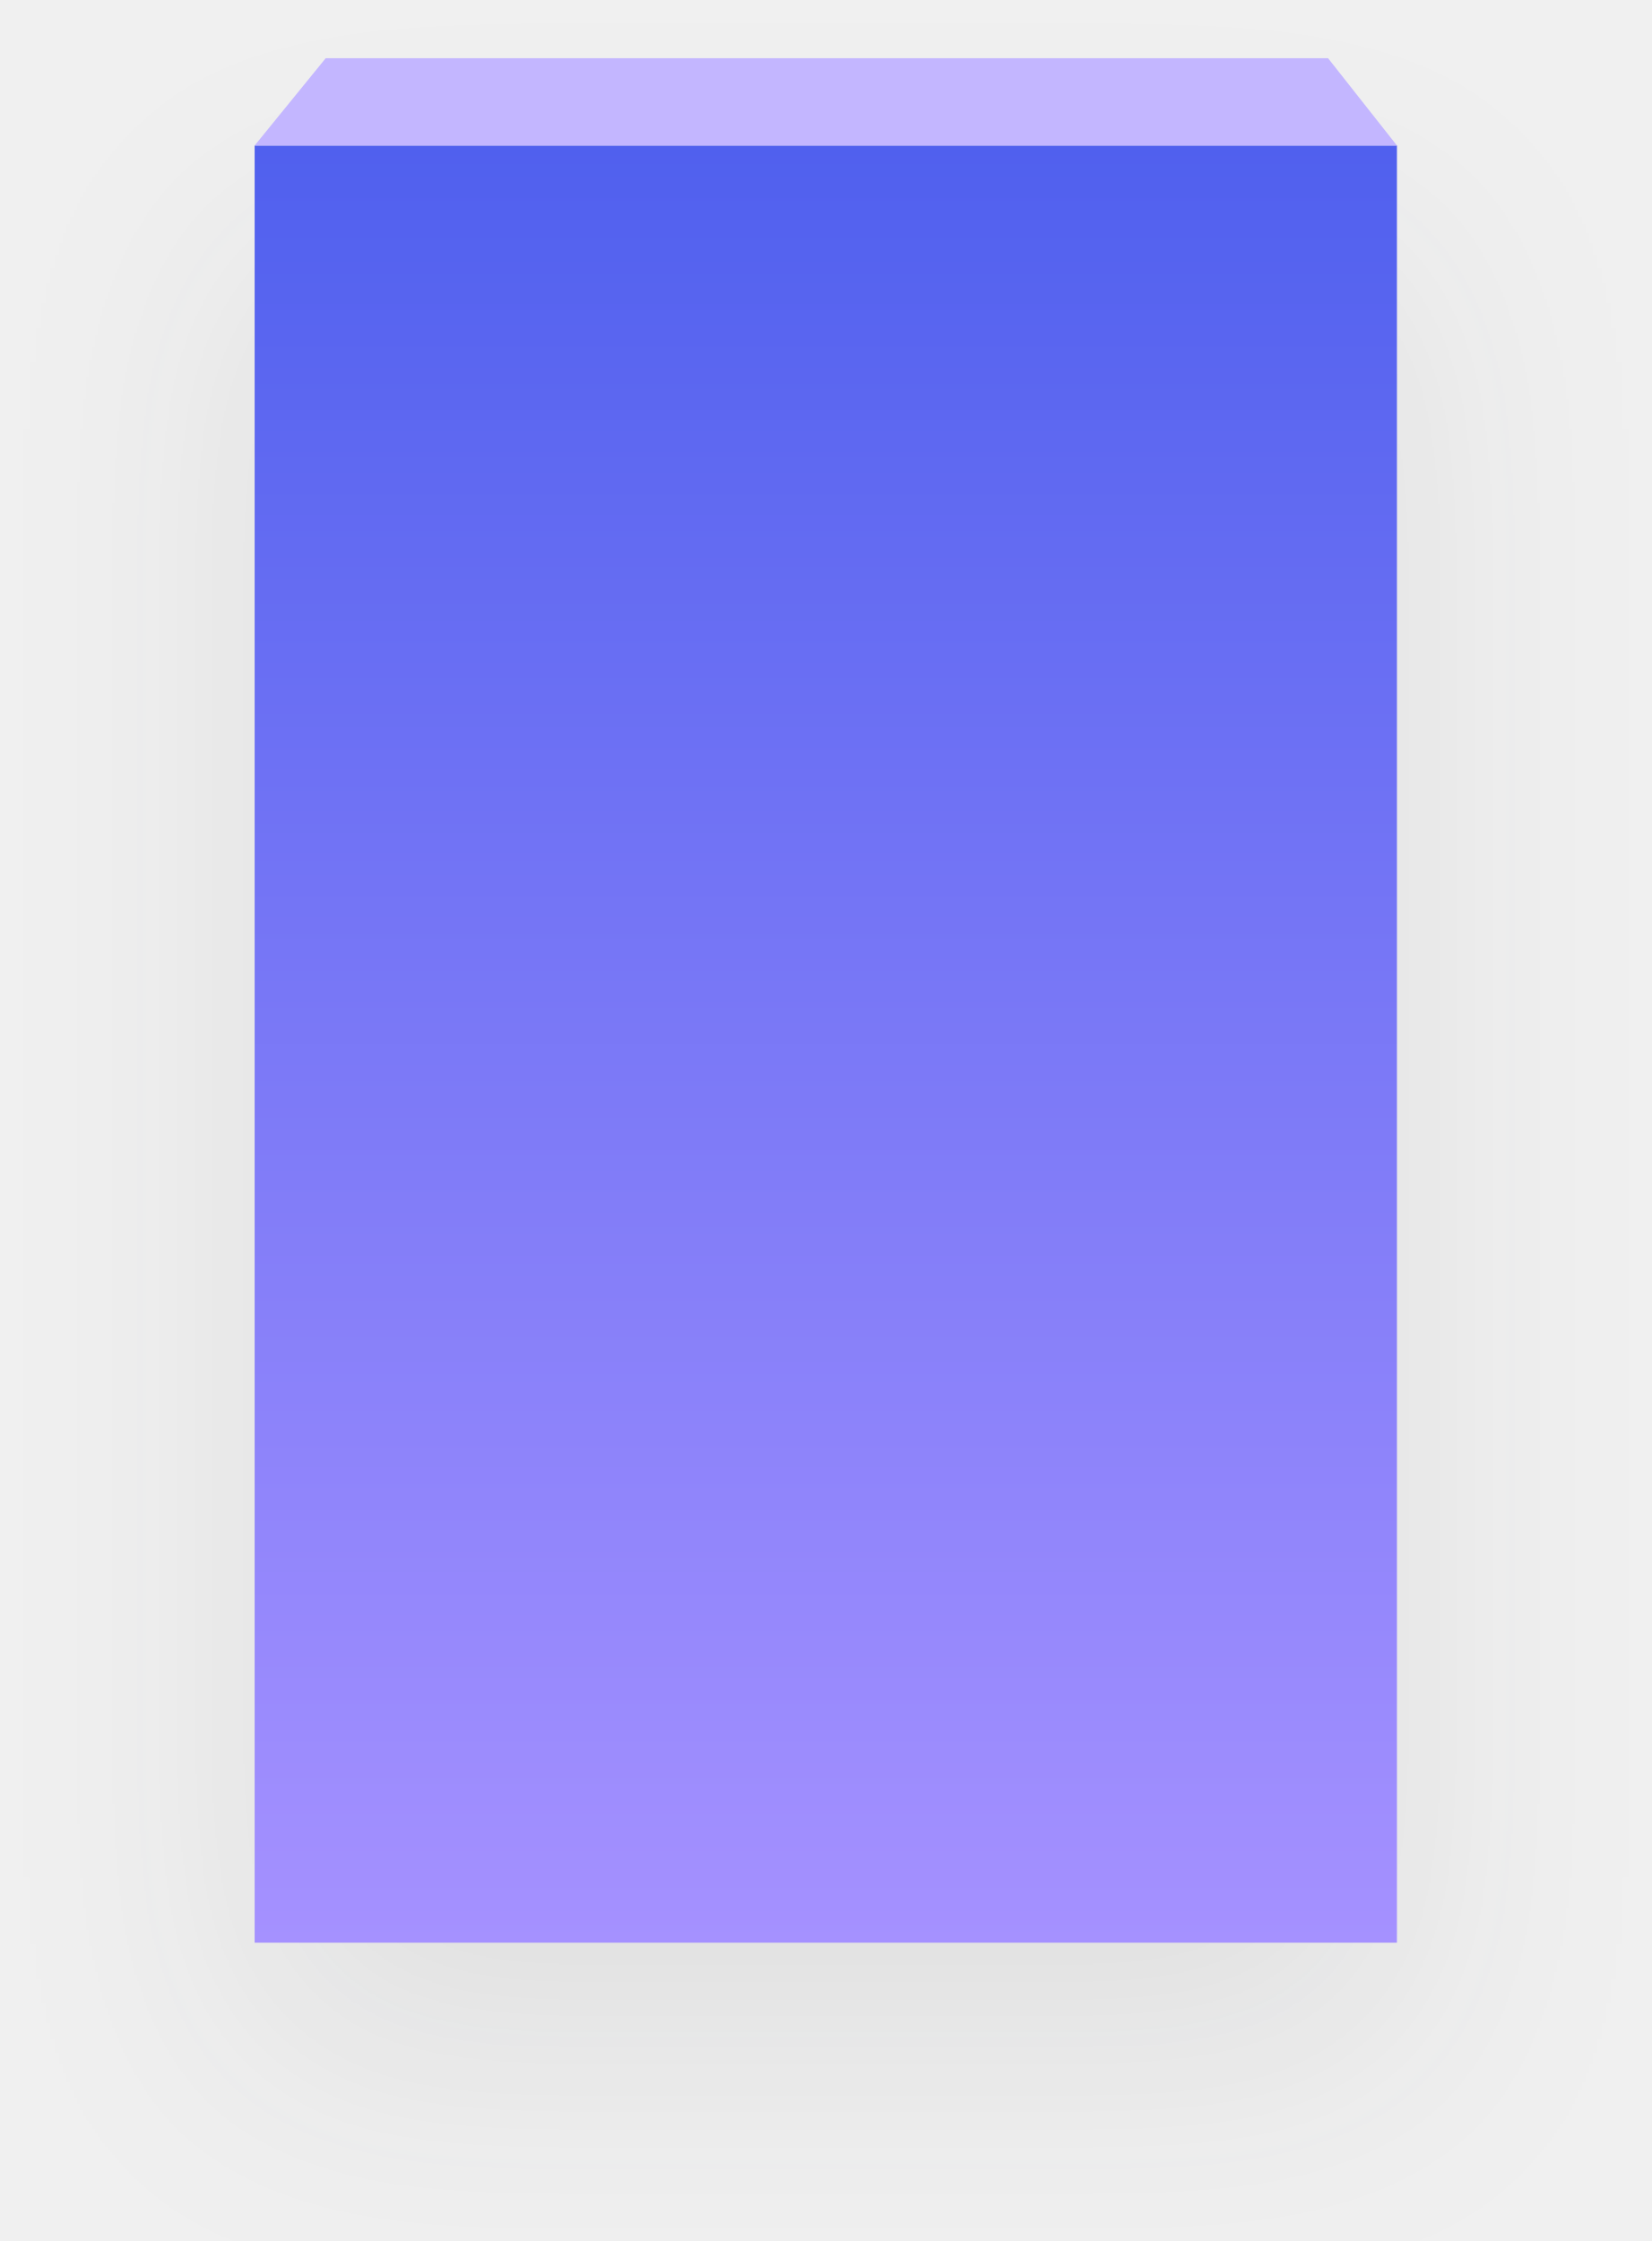
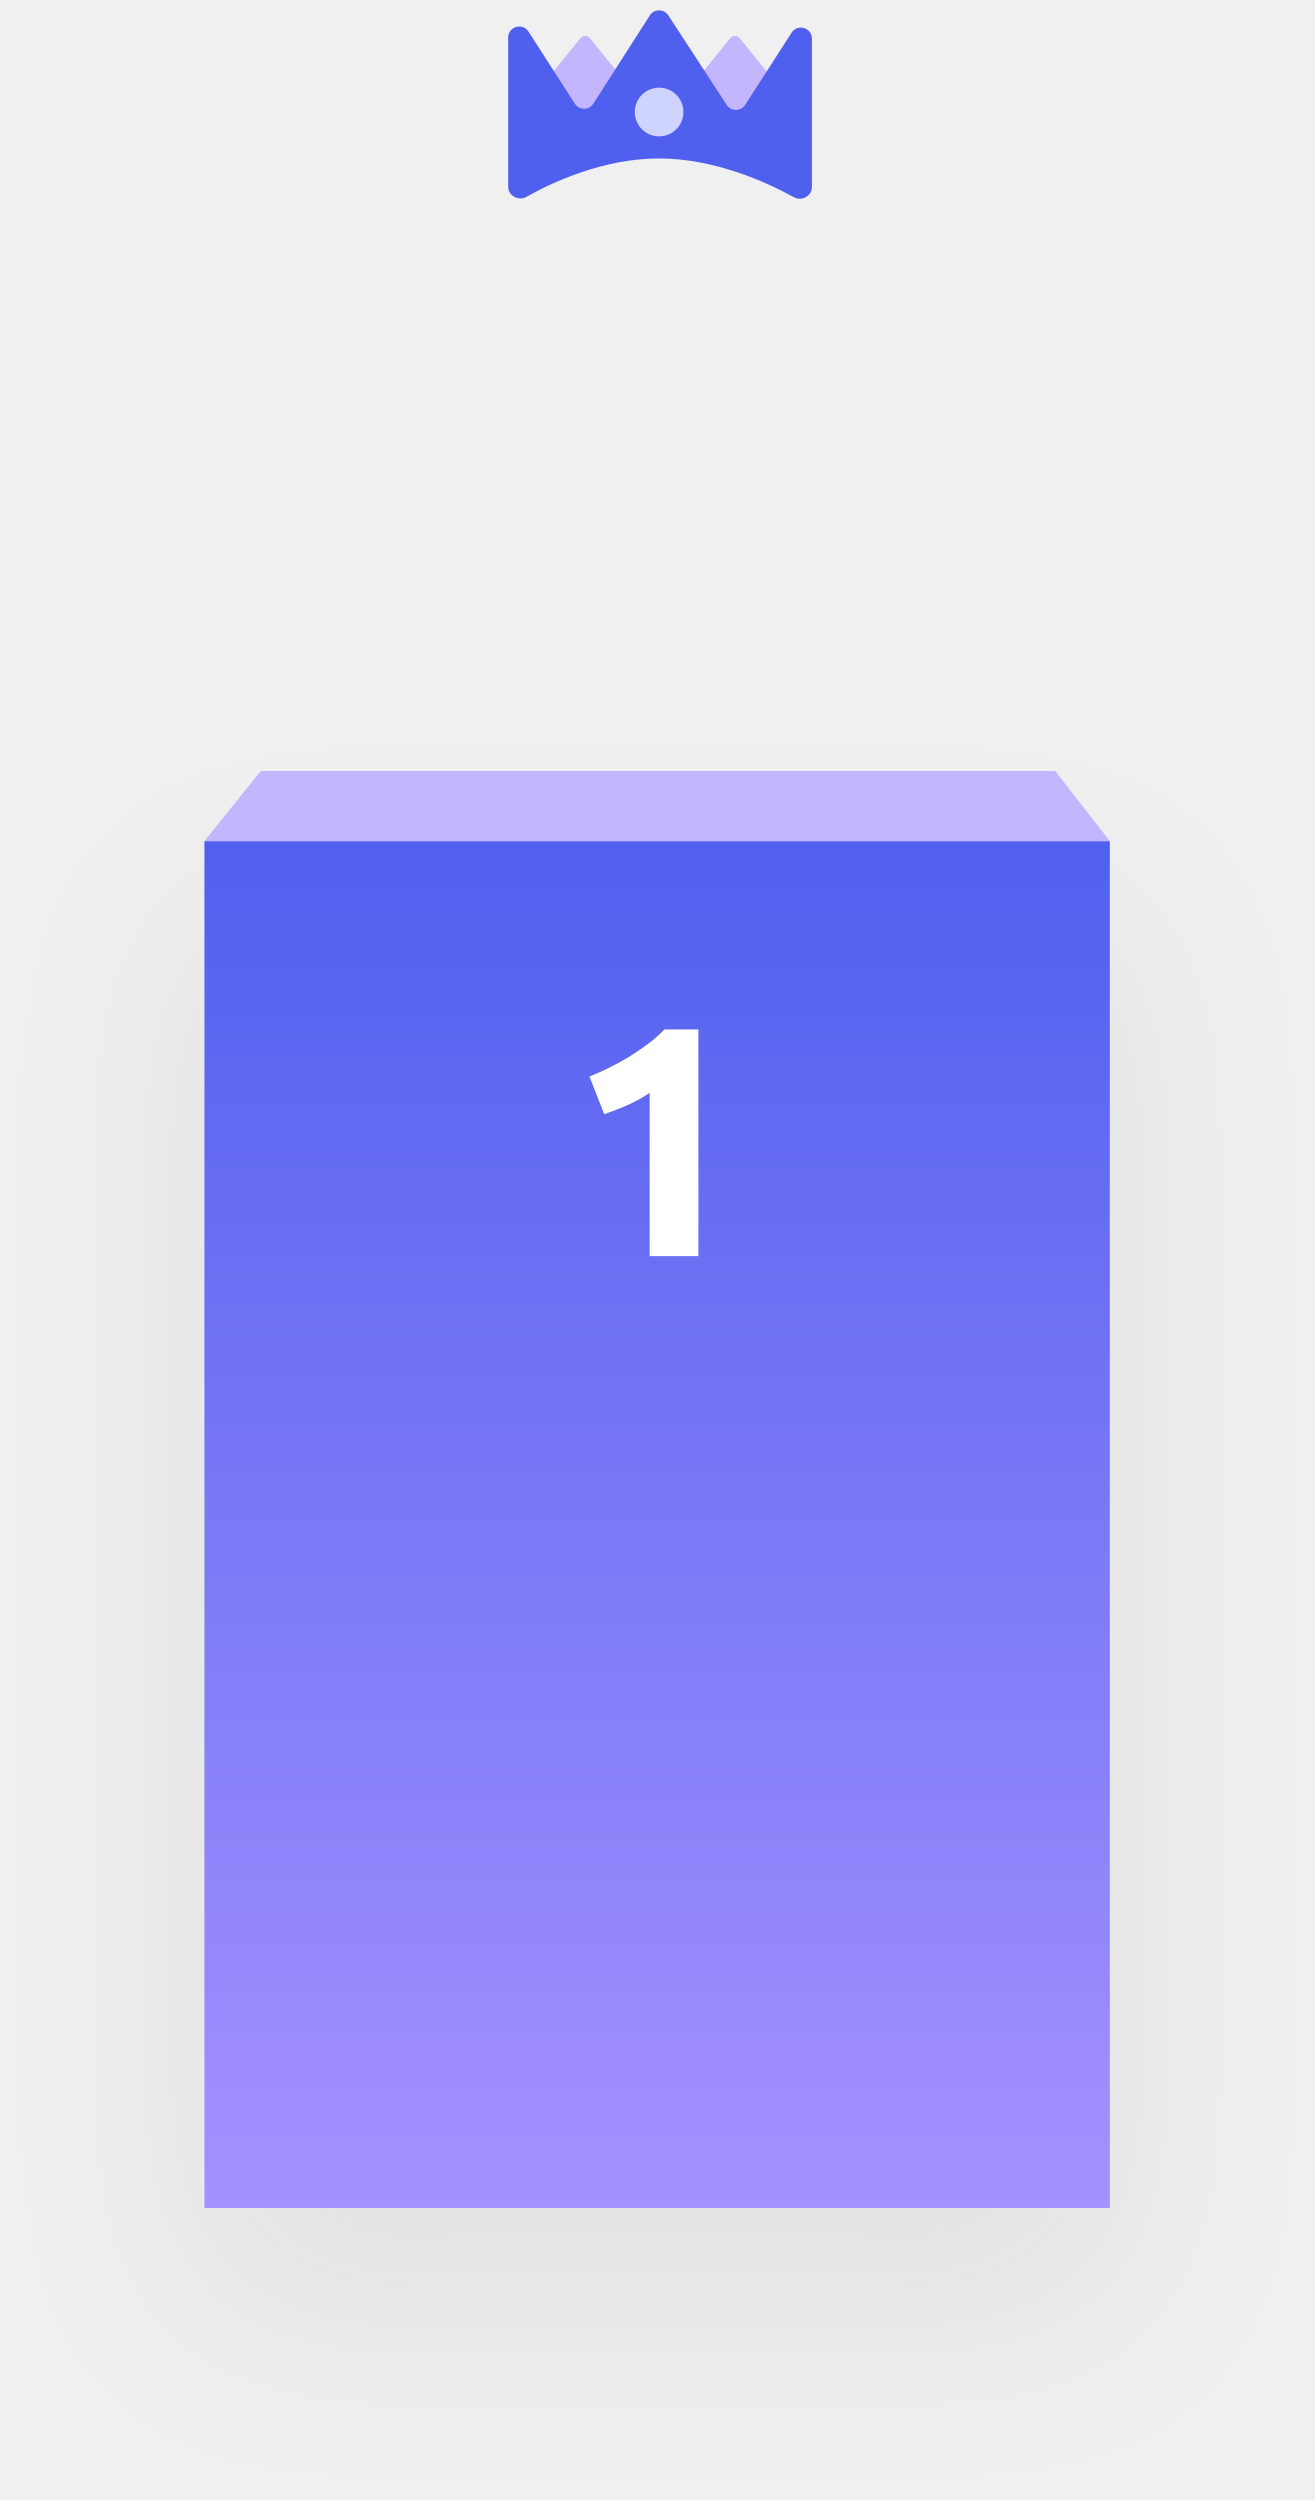
- <svg xmlns="http://www.w3.org/2000/svg" width="227" height="308" viewBox="0 0 227 308" fill="none">
-   <g filter="url(#filter0_d_26050_137090)">
-     <path d="M35 20H192V267H35V20Z" fill="url(#paint0_linear_26050_137090)" />
+ <svg xmlns="http://www.w3.org/2000/svg" width="225" height="428" viewBox="0 0 225 428" fill="none">
+   <g filter="url(#filter0_d_26137_144856)">
+     <path d="M35 144H190V378H35V144Z" fill="url(#paint0_linear_26137_144856)" />
  </g>
-   <path d="M44.766 8L35 20H192L182.533 8H44.766Z" fill="#C3B6FF" />
+   <path d="M100.92 184.31C102.003 183.862 103.123 183.358 104.28 182.798C105.475 182.201 106.632 181.566 107.752 180.894C108.872 180.185 109.936 179.457 110.944 178.71C111.989 177.926 112.923 177.105 113.744 176.246H119.568V215.054H111.224V187.11C110.104 187.857 108.853 188.548 107.472 189.182C106.091 189.78 104.747 190.302 103.44 190.75L100.92 184.31Z" fill="white" />
+   <path d="M44.641 132L35 144H190L180.653 132H44.641Z" fill="#C3B6FF" />
+   <path d="M99.36 6.561C99.816 6 100.556 6 101.013 6.561L106.885 13.789C107.342 14.351 107.342 15.262 106.885 15.824L101.013 23.052C100.556 23.614 99.816 23.614 99.36 23.052L93.487 15.824C93.03 15.262 93.03 14.351 93.487 13.789L99.36 6.561Z" fill="#C3B6FF" />
+   <path d="M124.998 6.561C125.455 6 126.195 6 126.652 6.561L132.524 13.789C132.981 14.351 132.981 15.262 132.524 15.824L126.652 23.052C126.195 23.614 125.455 23.614 124.999 23.052L119.126 15.824C118.669 15.262 118.669 14.351 119.126 13.789L124.998 6.561Z" fill="#C3B6FF" />
+   <path d="M139 6.615V32.033C139 33.551 137.269 34.508 135.939 33.775C131.416 31.282 122.439 27.13 112.819 27.13C103.281 27.13 94.548 31.213 90.096 33.712C88.761 34.461 87 33.503 87 31.972V6.434C87 4.548 89.46 3.826 90.48 5.413L98.406 17.743C99.151 18.902 100.846 18.9 101.588 17.74L111.242 2.646C111.982 1.49 113.668 1.483 114.418 2.632L124.406 17.957C125.154 19.105 126.838 19.1 127.579 17.947L135.521 5.593C136.54 4.007 139 4.729 139 6.615Z" fill="#5060EE" />
+   <circle cx="112.839" cy="19.178" r="4.169" fill="#CFD4FF" />
  <defs>
-     <filter id="filter0_d_26050_137090" x="0" y="0" width="227" height="317" filterUnits="userSpaceOnUse" color-interpolation-filters="sRGB">
+     <filter id="filter0_d_26137_144856" x="0" y="124" width="225" height="304" filterUnits="userSpaceOnUse" color-interpolation-filters="sRGB">
      <feFlood flood-opacity="0" result="BackgroundImageFix" />
      <feColorMatrix in="SourceAlpha" type="matrix" values="0 0 0 0 0 0 0 0 0 0 0 0 0 0 0 0 0 0 127 0" result="hardAlpha" />
      <feOffset dy="15" />
      <feGaussianBlur stdDeviation="17.5" />
      <feColorMatrix type="matrix" values="0 0 0 0 0.129 0 0 0 0 0.133 0 0 0 0 0.145 0 0 0 0.08 0" />
-       <feBlend mode="normal" in2="BackgroundImageFix" result="effect1_dropShadow_26050_137090" />
-       <feBlend mode="normal" in="SourceGraphic" in2="effect1_dropShadow_26050_137090" result="shape" />
+       <feBlend mode="normal" in2="BackgroundImageFix" result="effect1_dropShadow_26137_144856" />
+       <feBlend mode="normal" in="SourceGraphic" in2="effect1_dropShadow_26137_144856" result="shape" />
    </filter>
-     <filter id="filter1_b_26050_137090" x="78.19" y="100.966" width="70.155" height="57.312" filterUnits="userSpaceOnUse" color-interpolation-filters="sRGB">
-       <feFlood flood-opacity="0" result="BackgroundImageFix" />
-       <feGaussianBlur in="BackgroundImageFix" stdDeviation="7" />
-       <feComposite in2="SourceAlpha" operator="in" result="effect1_backgroundBlur_26050_137090" />
-       <feBlend mode="normal" in="SourceGraphic" in2="effect1_backgroundBlur_26050_137090" result="shape" />
-     </filter>
-     <linearGradient id="paint0_linear_26050_137090" x1="113.5" y1="20" x2="113.5" y2="267" gradientUnits="userSpaceOnUse">
+     <linearGradient id="paint0_linear_26137_144856" x1="112.5" y1="144" x2="112.5" y2="378" gradientUnits="userSpaceOnUse">
      <stop stop-color="#5060EE" />
      <stop offset="1" stop-color="#A591FF" />
    </linearGradient>
  </defs>
</svg>
